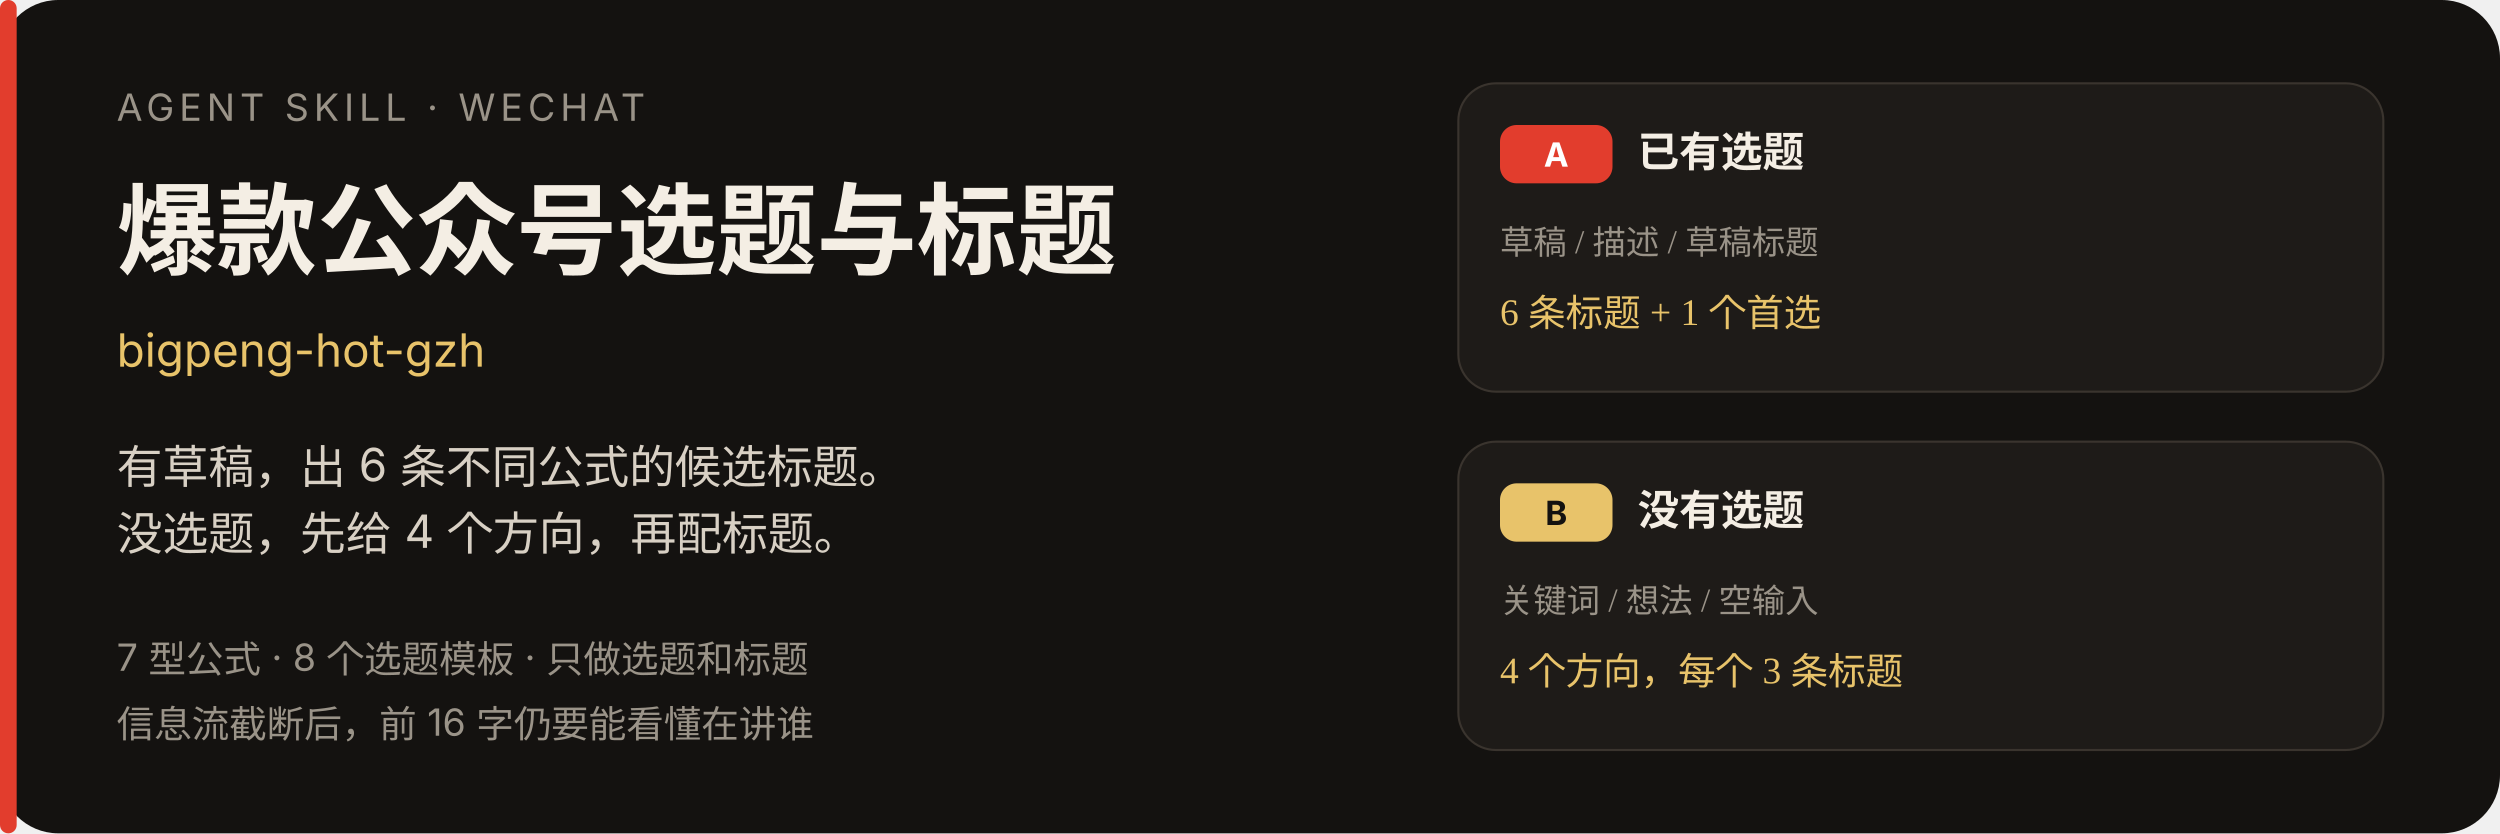
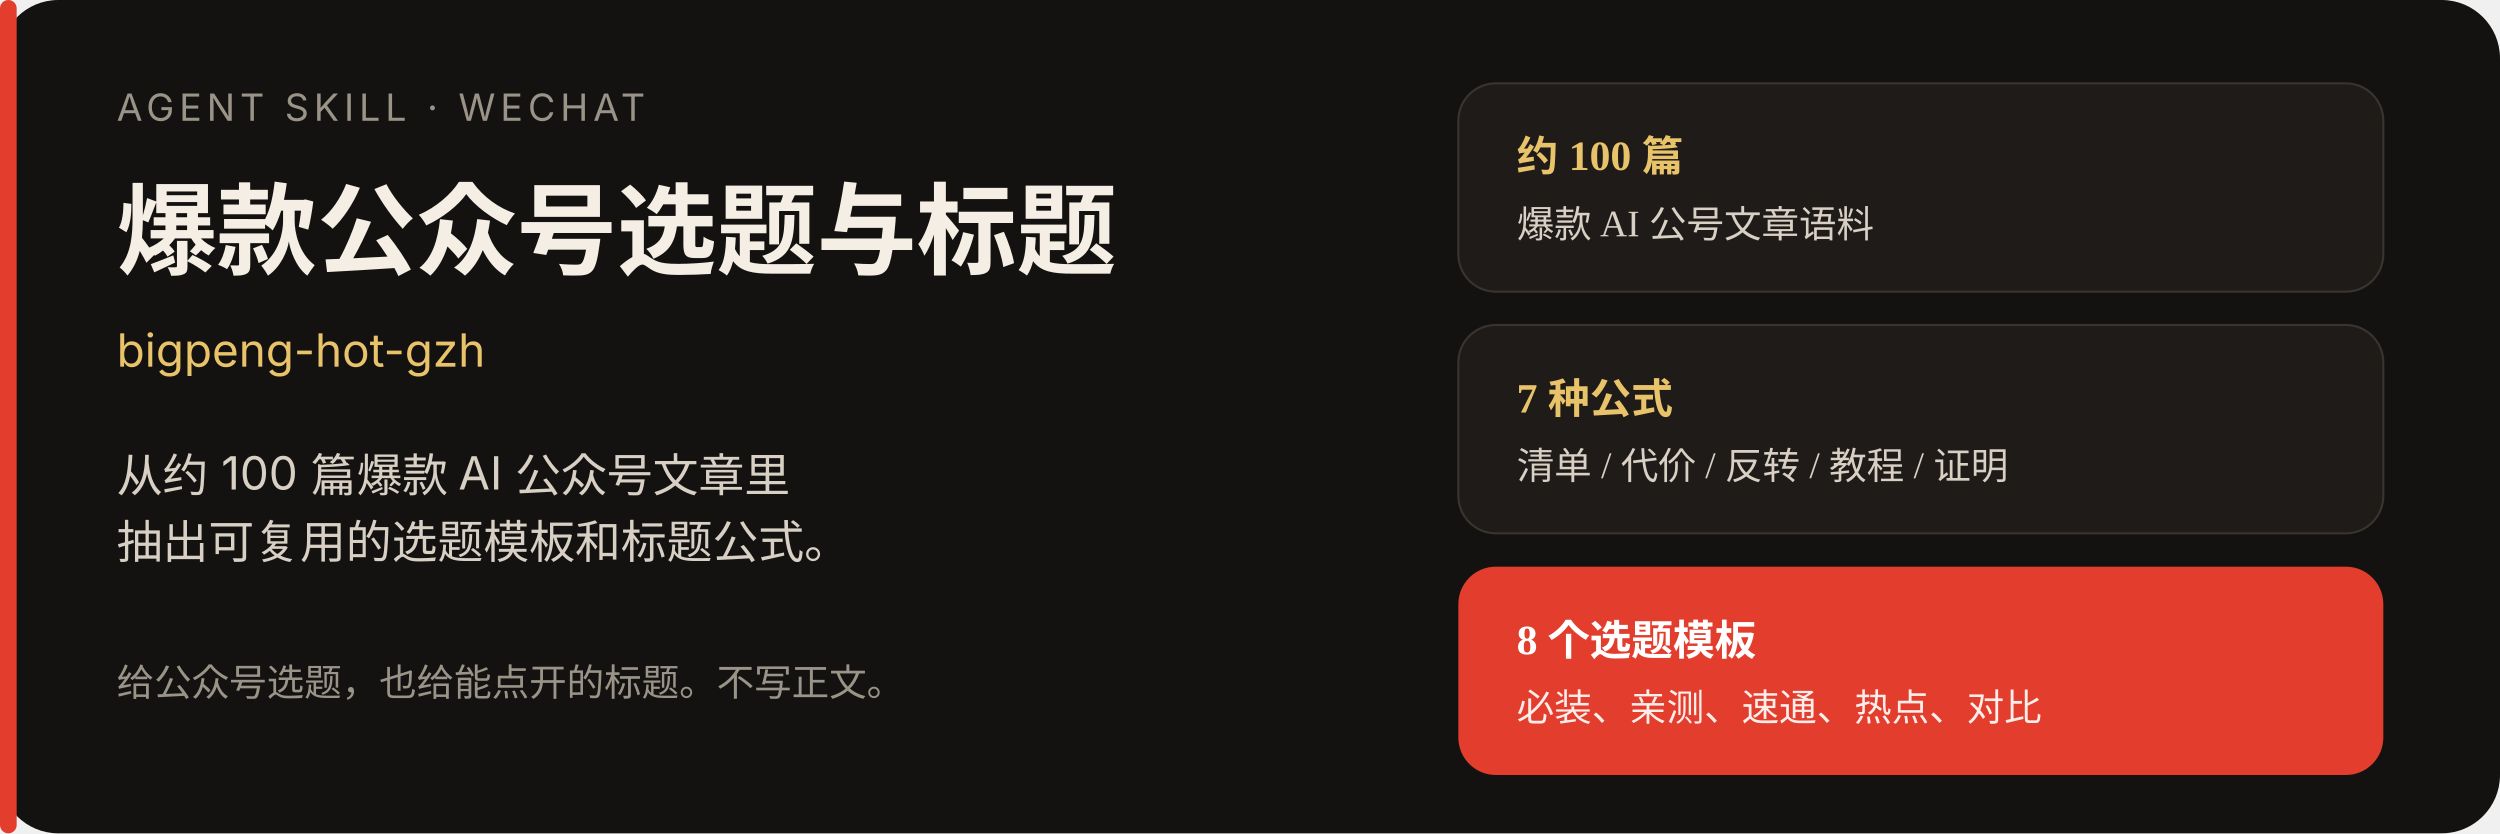
<svg xmlns="http://www.w3.org/2000/svg" width="1200" height="400" viewBox="0 0 1200 400" role="img" aria-labelledby="title desc">
  <rect width="1200" height="400" rx="28" fill="#141210" />
  <rect x="0" y="0" width="8" height="400" rx="4" fill="#E23D2D" />
  <g font-family="-apple-system, BlinkMacSystemFont, Segoe UI, PingFang SC, sans-serif">
    <text x="56" y="58" fill="#9A9388" font-size="18" letter-spacing="2.4">AGENT SKILL · WECHAT</text>
    <text x="56" y="128" fill="#F4EEE4" font-size="48" font-weight="700">爆款公众号选题与标题</text>
    <text x="56" y="176" fill="#E8C36A" font-size="22">bigpeng-hot-gzh</text>
-     <text x="56" y="232" fill="#D8D0C4" font-size="22">有草稿，出 6 条不同公式的候选标题。</text>
-     <text x="56" y="264" fill="#D8D0C4" font-size="22">没选题，先给 4 个方向，再配标题。</text>
-     <text x="56" y="322" fill="#9A9388" font-size="18">7 型公式 · 8 个选题模板 · 只做选题和标题</text>
-     <text x="56" y="354" fill="#9A9388" font-size="18">信息流截断后，前 16 字仍要能看懂在讲谁</text>
+     <text x="56" y="236" fill="#D8D0C4" font-size="22">从约 100 篇爆款 AI 公众号文章里</text>
+     <text x="56" y="268" fill="#D8D0C4" font-size="22">抽出可复用的选题模板和标题公式。</text>
+     <text x="56" y="334" fill="#9A9388" font-size="18">给公众号选题，也给能点开的标题。不写正文。</text>
  </g>
  <g transform="translate(700 40)">
-     <rect width="444" height="148" rx="18" fill="#1E1B18" stroke="#3A342E" />
-     <rect x="20" y="20" width="54" height="28" rx="8" fill="#E23D2D" />
-     <text x="47" y="40" text-anchor="middle" fill="#FFFFFF" font-size="16" font-weight="700" font-family="-apple-system, BlinkMacSystemFont, Segoe UI, sans-serif">A</text>
-     <text x="86" y="40" fill="#F4EEE4" font-size="20" font-weight="600">已有选题</text>
-     <text x="20" y="82" fill="#9A9388" font-size="16">草稿 / 描述 / 草稿标题</text>
-     <text x="20" y="116" fill="#E8C36A" font-size="18">6 条标题 + 1 个首选</text>
-     <rect y="172" width="444" height="148" rx="18" fill="#1E1B18" stroke="#3A342E" />
-     <rect x="20" y="192" width="54" height="28" rx="8" fill="#E8C36A" />
-     <text x="47" y="212" text-anchor="middle" fill="#141210" font-size="16" font-weight="700" font-family="-apple-system, BlinkMacSystemFont, Segoe UI, sans-serif">B</text>
-     <text x="86" y="212" fill="#F4EEE4" font-size="20" font-weight="600">没有选题</text>
-     <text x="20" y="254" fill="#9A9388" font-size="16">关键词 / 想法 / 空输入</text>
-     <text x="20" y="288" fill="#E8C36A" font-size="18">4 个方向，每个 3 条标题</text>
+     <rect width="444" height="100" rx="18" fill="#1E1B18" stroke="#3A342E" />
+     <text x="28" y="42" fill="#E8C36A" font-size="20" font-weight="700">约 100 篇</text>
+     <text x="28" y="74" fill="#D8D0C4" font-size="18">爆款 AI 公号文章语料</text>
+     <rect y="116" width="444" height="100" rx="18" fill="#1E1B18" stroke="#3A342E" />
+     <text x="28" y="158" fill="#E8C36A" font-size="20" font-weight="700">7 种公式</text>
+     <text x="28" y="190" fill="#D8D0C4" font-size="18">清单 / 代价 / 反转 / 教程 / 证明</text>
+     <rect y="232" width="444" height="100" rx="18" fill="#E23D2D" />
+     <text x="28" y="274" fill="#FFFFFF" font-size="20" font-weight="700">8 个选题模板</text>
+     <text x="28" y="306" fill="#FFEDE9" font-size="18">必装、亲测、速通、热点、对比</text>
  </g>
</svg>
